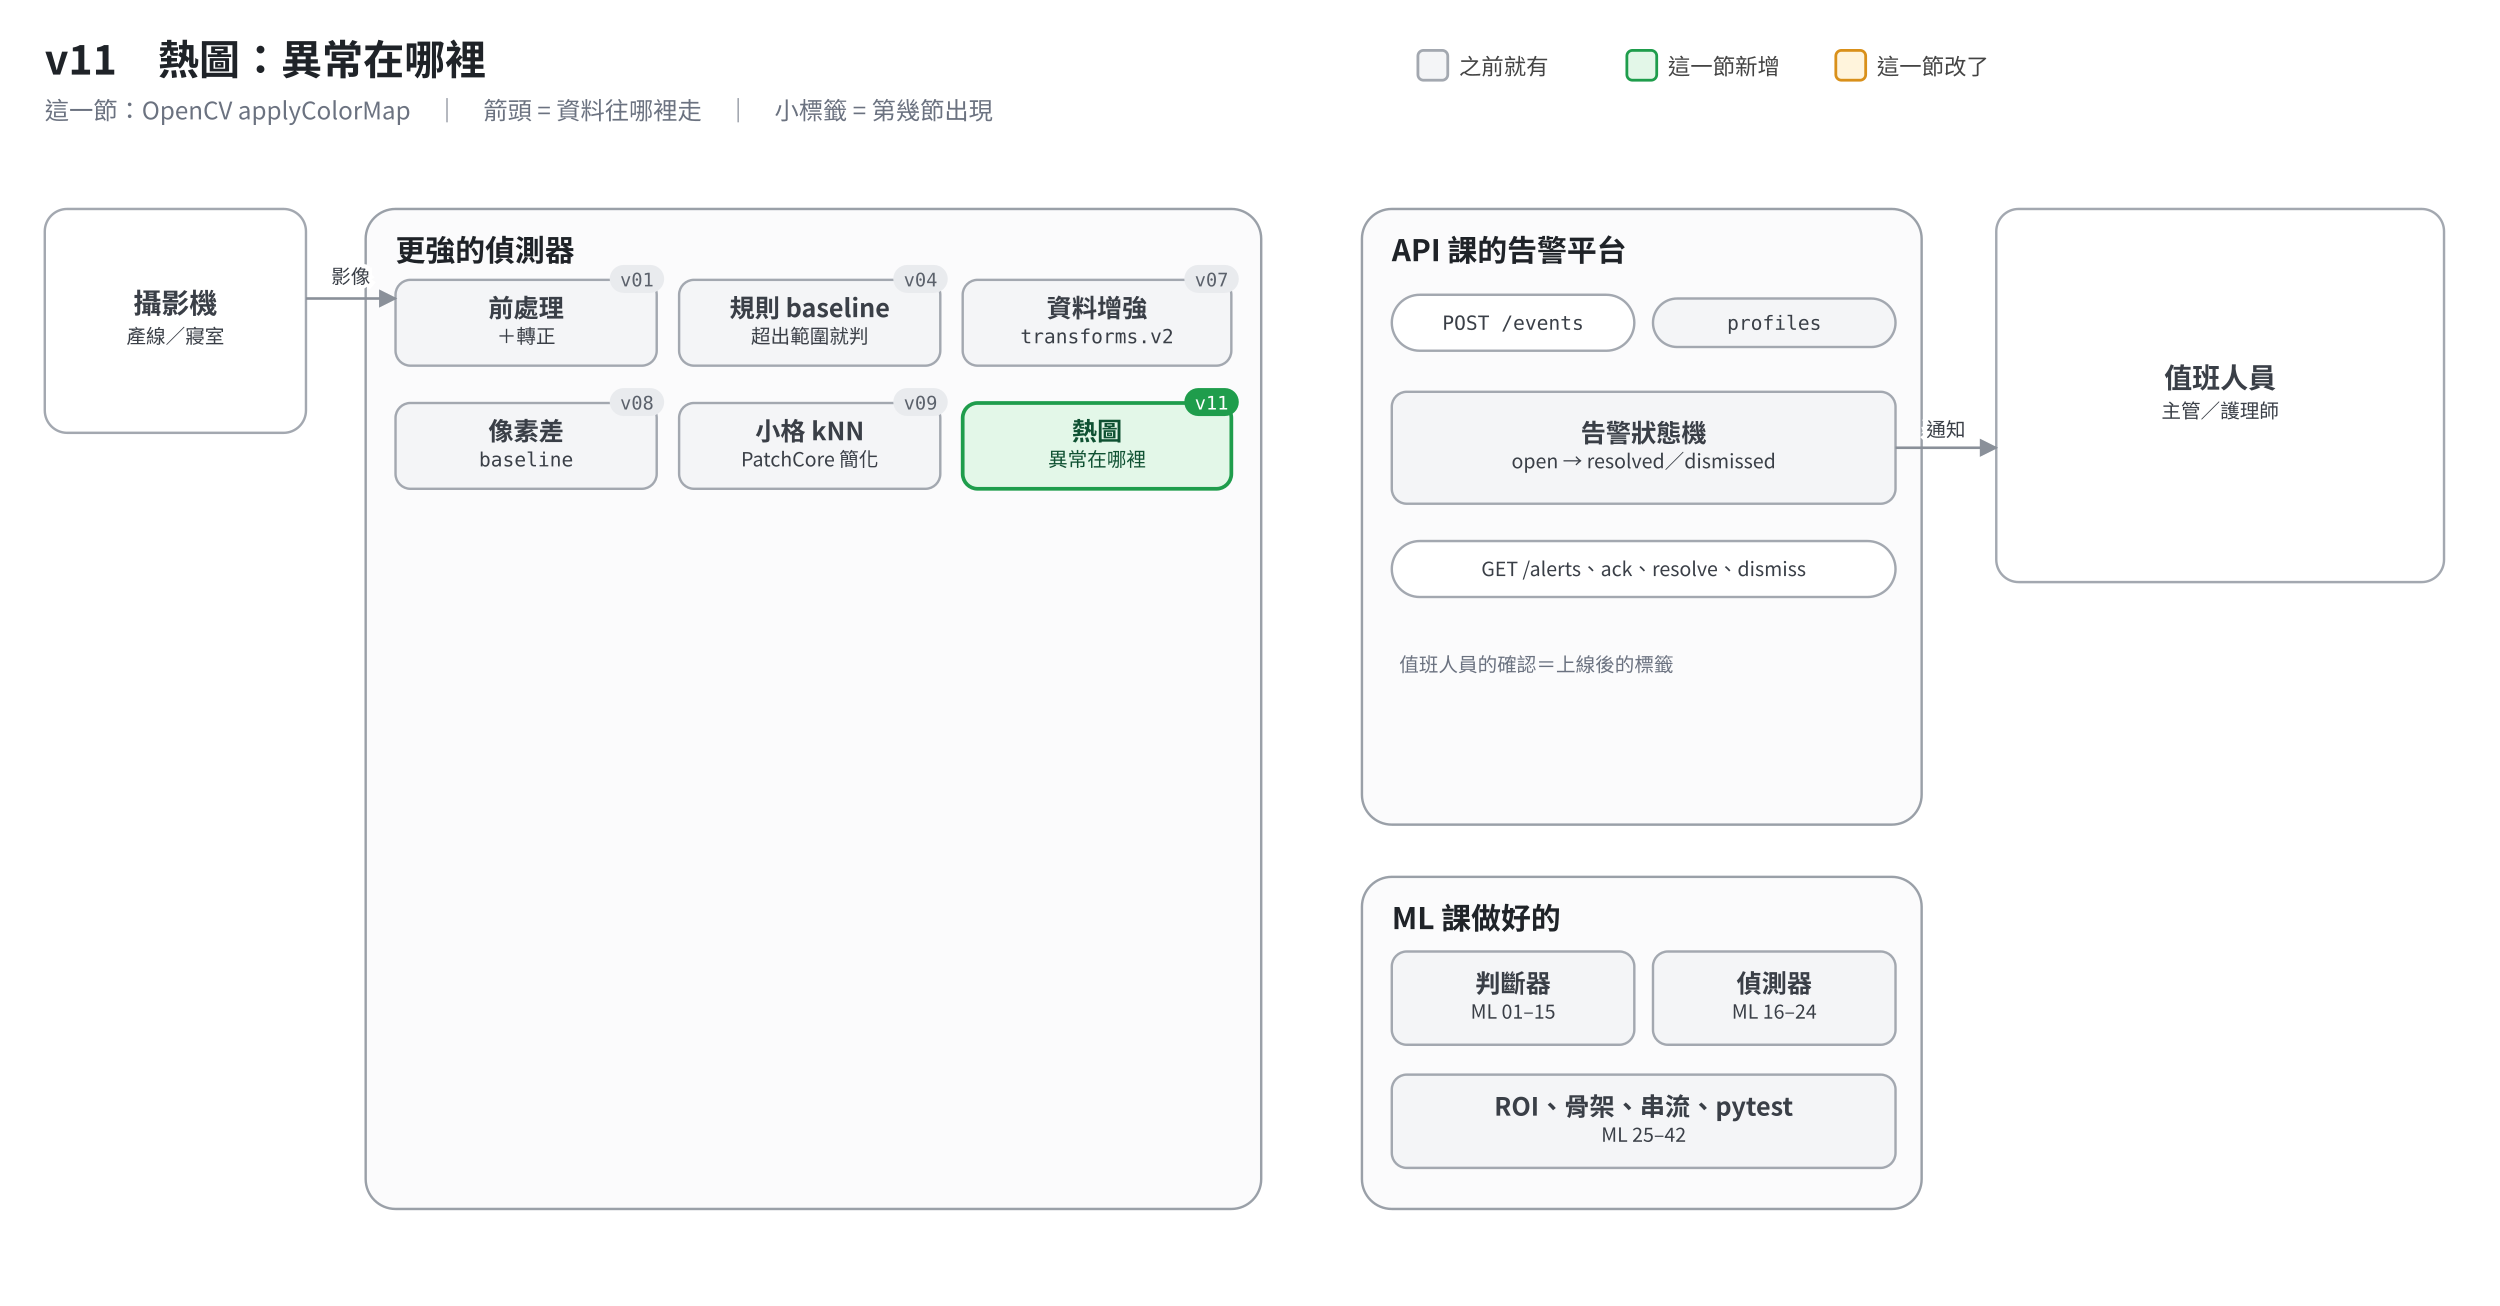
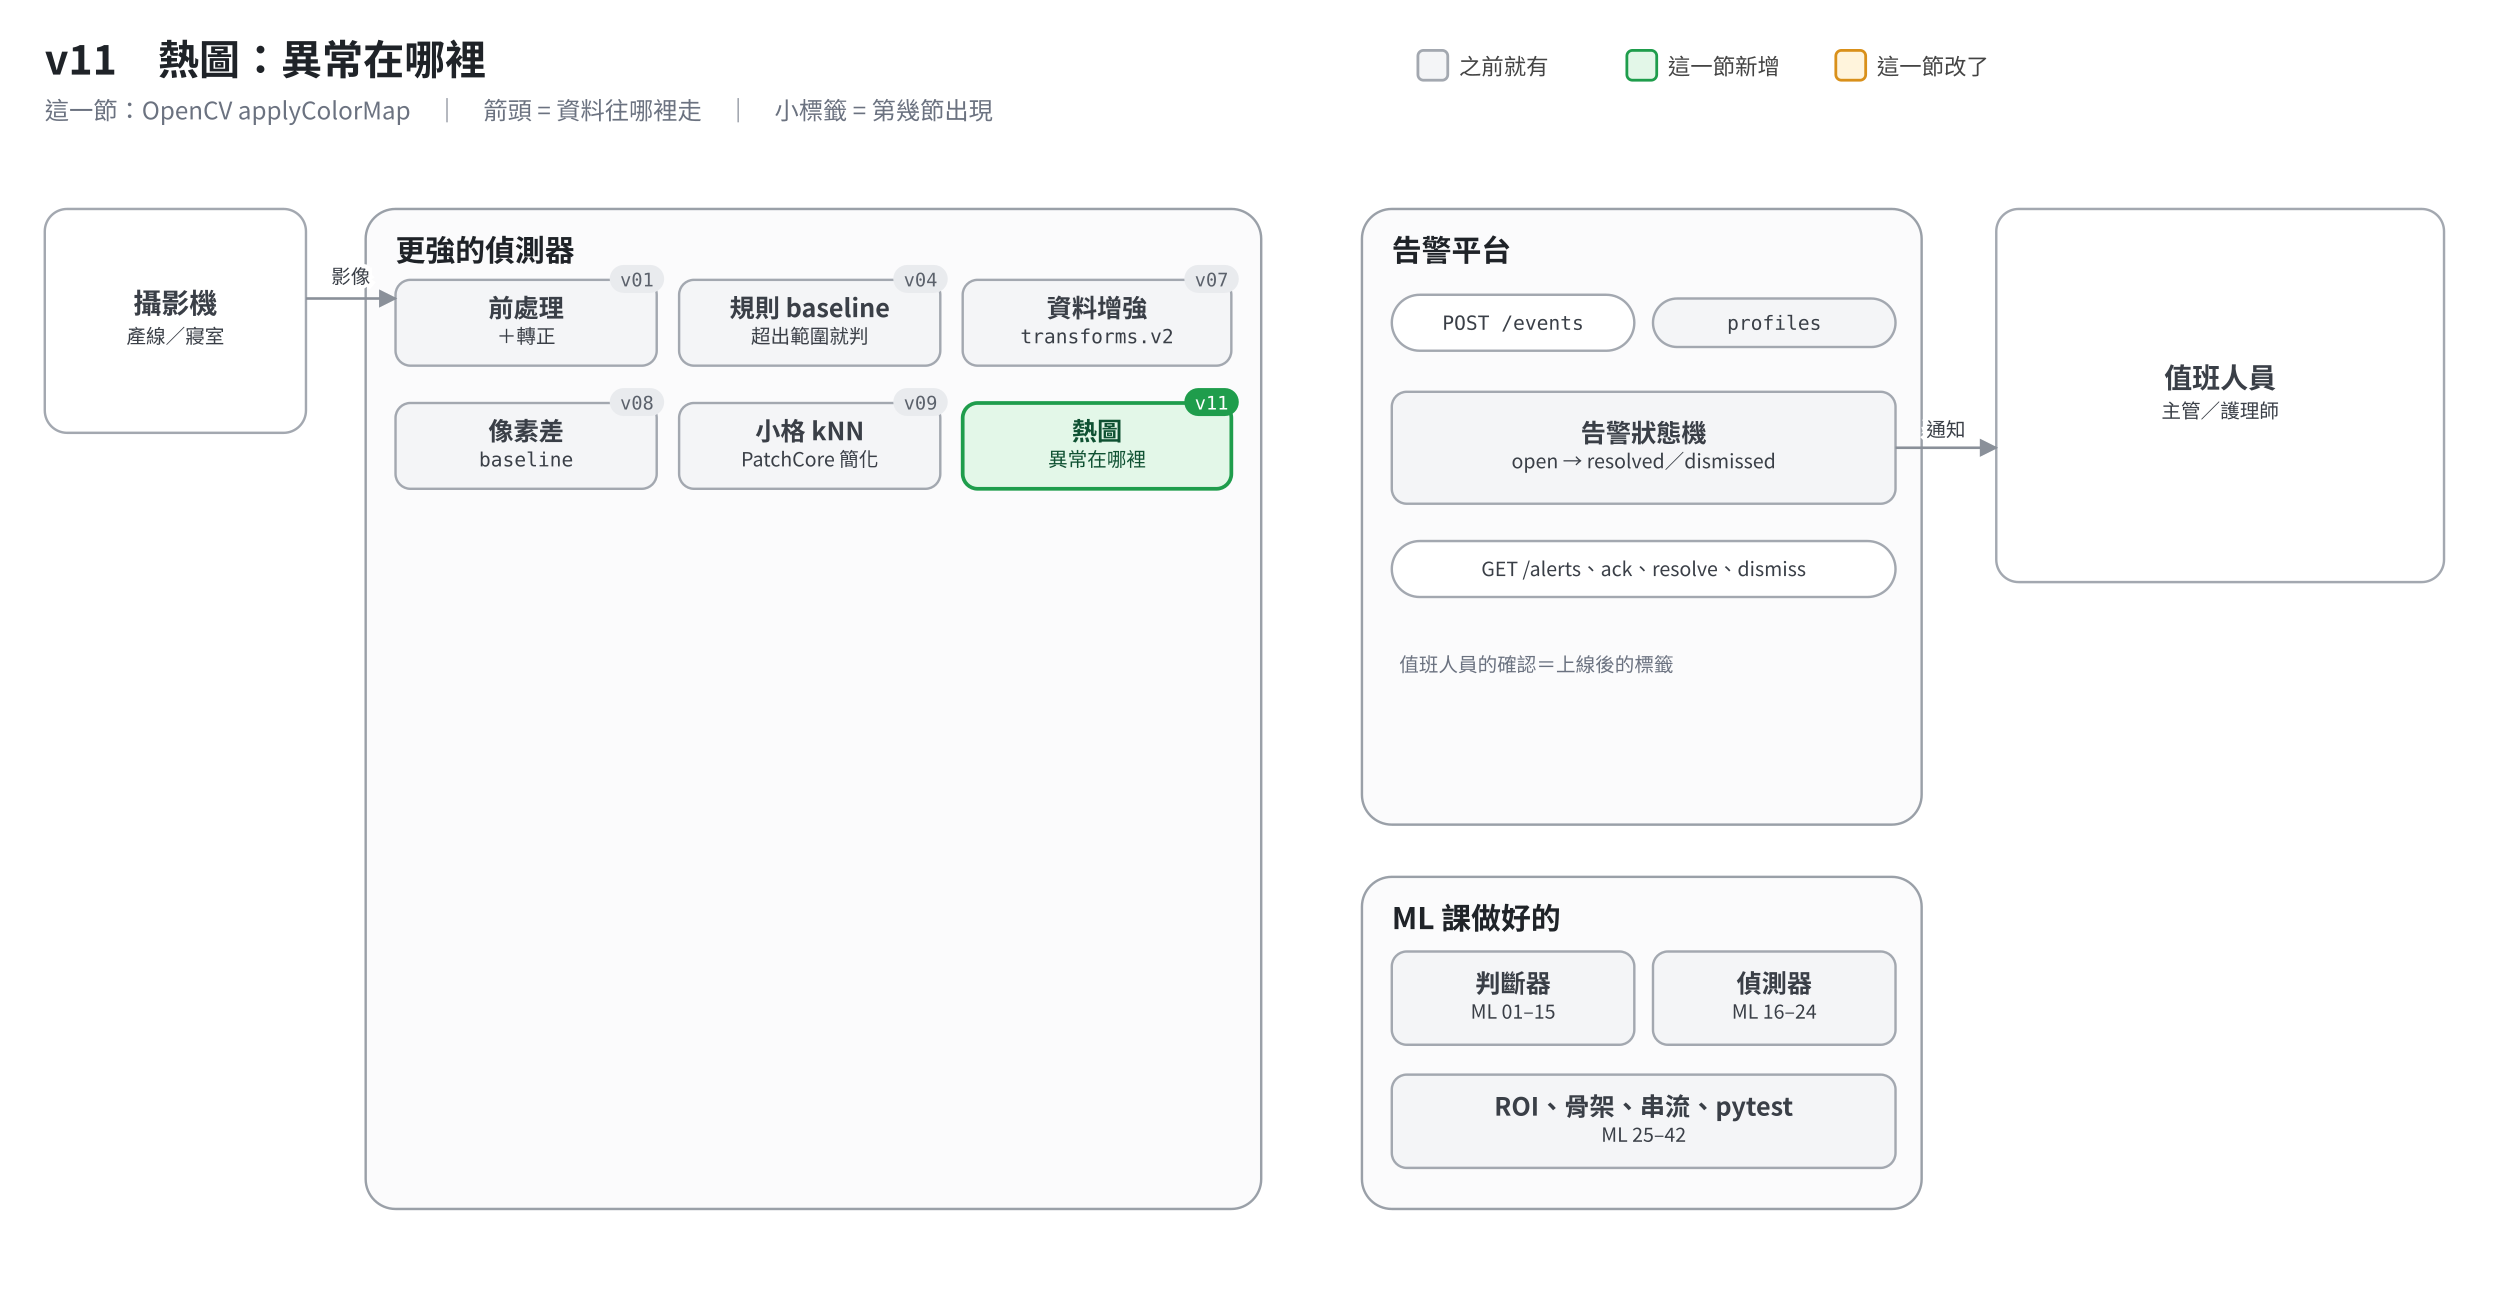
<svg xmlns="http://www.w3.org/2000/svg" viewBox="0 0 1340 700" width="1340" height="700">
  <defs>
    <marker id="arr-old" viewBox="0 0 10 10" refX="9" refY="5" markerWidth="7" markerHeight="7" orient="auto-start-reverse">
      <path d="M0,0 L10,5 L0,10 z" fill="#8a9099" />
    </marker>
    <marker id="arr-new" viewBox="0 0 10 10" refX="9" refY="5" markerWidth="7" markerHeight="7" orient="auto-start-reverse">
      <path d="M0,0 L10,5 L0,10 z" fill="#1f9d4c" />
    </marker>
    <marker id="arr-changed" viewBox="0 0 10 10" refX="9" refY="5" markerWidth="7" markerHeight="7" orient="auto-start-reverse">
      <path d="M0,0 L10,5 L0,10 z" fill="#d9901a" />
    </marker>
    <marker id="arr-error" viewBox="0 0 10 10" refX="9" refY="5" markerWidth="7" markerHeight="7" orient="auto-start-reverse">
      <path d="M0,0 L10,5 L0,10 z" fill="#d33a3a" />
    </marker>
  </defs>
  <rect width="1340" height="700" fill="#ffffff" />
  <text x="24" y="40" font-family="'PingFang TC','Noto Sans TC','Noto Sans CJK TC','Microsoft JhengHei',sans-serif" font-size="22" fill="#1f2328" font-weight="bold" text-anchor="start">v11　熱圖：異常在哪裡</text>
  <text x="24" y="64" font-family="'PingFang TC','Noto Sans TC','Noto Sans CJK TC','Microsoft JhengHei',sans-serif" font-size="13" fill="#6b7280" font-weight="normal" text-anchor="start">這一節：OpenCV applyColorMap　｜　箭頭 = 資料往哪裡走　｜　小標籤 = 第幾節出現</text>
  <rect x="760" y="27" width="16" height="16" rx="3" fill="#f4f5f7" stroke="#a3a8b0" stroke-width="1.5" />
  <text x="782" y="40" font-family="'PingFang TC','Noto Sans TC','Noto Sans CJK TC','Microsoft JhengHei',sans-serif" font-size="12" fill="#444" font-weight="normal" text-anchor="start">之前就有</text>
  <rect x="872" y="27" width="16" height="16" rx="3" fill="#e3f7e8" stroke="#1f9d4c" stroke-width="1.5" />
  <text x="894" y="40" font-family="'PingFang TC','Noto Sans TC','Noto Sans CJK TC','Microsoft JhengHei',sans-serif" font-size="12" fill="#444" font-weight="normal" text-anchor="start">這一節新增</text>
  <rect x="984" y="27" width="16" height="16" rx="3" fill="#fff4dc" stroke="#d9901a" stroke-width="1.5" />
  <text x="1006" y="40" font-family="'PingFang TC','Noto Sans TC','Noto Sans CJK TC','Microsoft JhengHei',sans-serif" font-size="12" fill="#444" font-weight="normal" text-anchor="start">這一節改了</text>
  <rect x="196" y="112" width="480" height="536" rx="16" fill="#fbfbfc" stroke="#9aa0a8" stroke-width="1.3" />
  <text x="212" y="140" font-family="'PingFang TC','Noto Sans TC','Noto Sans CJK TC','Microsoft JhengHei',sans-serif" font-size="16" fill="#1f2328" font-weight="bold" text-anchor="start">更強的偵測器</text>
  <rect x="730" y="112" width="300" height="330" rx="16" fill="#fbfbfc" stroke="#9aa0a8" stroke-width="1.3" />
-   <text x="746" y="140" font-family="'PingFang TC','Noto Sans TC','Noto Sans CJK TC','Microsoft JhengHei',sans-serif" font-size="16" fill="#1f2328" font-weight="bold" text-anchor="start">API 課的告警平台</text>
+   <text x="746" y="140" font-family="'PingFang TC','Noto Sans TC','Noto Sans CJK TC','Microsoft JhengHei',sans-serif" font-size="16" fill="#1f2328" font-weight="bold" text-anchor="start">告警平台</text>
  <rect x="730" y="470" width="300" height="178" rx="16" fill="#fbfbfc" stroke="#9aa0a8" stroke-width="1.3" />
  <text x="746" y="498" font-family="'PingFang TC','Noto Sans TC','Noto Sans CJK TC','Microsoft JhengHei',sans-serif" font-size="16" fill="#1f2328" font-weight="bold" text-anchor="start">ML 課做好的</text>
  <rect x="24" y="112" width="140" height="120" rx="12" fill="#ffffff" stroke="#a3a8b0" stroke-width="1.3" />
  <text x="94" y="168" font-family="'PingFang TC','Noto Sans TC','Noto Sans CJK TC','Microsoft JhengHei',sans-serif" font-size="15" fill="#3a3f47" font-weight="bold" text-anchor="middle">攝影機</text>
  <text x="94" y="184" font-family="'PingFang TC','Noto Sans TC','Noto Sans CJK TC','Microsoft JhengHei',sans-serif" font-size="10.5" fill="#3a3f47" font-weight="normal" text-anchor="middle">產線／寢室</text>
  <rect x="1070" y="112" width="240" height="200" rx="12" fill="#ffffff" stroke="#a3a8b0" stroke-width="1.3" />
  <text x="1190" y="208" font-family="'PingFang TC','Noto Sans TC','Noto Sans CJK TC','Microsoft JhengHei',sans-serif" font-size="15" fill="#3a3f47" font-weight="bold" text-anchor="middle">值班人員</text>
  <text x="1190" y="224" font-family="'PingFang TC','Noto Sans TC','Noto Sans CJK TC','Microsoft JhengHei',sans-serif" font-size="10.5" fill="#3a3f47" font-weight="normal" text-anchor="middle">主管／護理師</text>
  <rect x="212" y="150" width="140" height="46" rx="8" fill="#f4f5f7" stroke="#a3a8b0" stroke-width="1.3" />
  <text x="282" y="170" font-family="'PingFang TC','Noto Sans TC','Noto Sans CJK TC','Microsoft JhengHei',sans-serif" font-size="13.5" fill="#3a3f47" font-weight="bold" text-anchor="middle">前處理</text>
  <text x="282" y="184" font-family="'PingFang TC','Noto Sans TC','Noto Sans CJK TC','Microsoft JhengHei',sans-serif" font-size="10.5" fill="#3a3f47" font-weight="normal" text-anchor="middle">＋轉正</text>
  <rect x="364" y="150" width="140" height="46" rx="8" fill="#f4f5f7" stroke="#a3a8b0" stroke-width="1.3" />
  <text x="434" y="170" font-family="'PingFang TC','Noto Sans TC','Noto Sans CJK TC','Microsoft JhengHei',sans-serif" font-size="13.5" fill="#3a3f47" font-weight="bold" text-anchor="middle">規則 baseline</text>
  <text x="434" y="184" font-family="'PingFang TC','Noto Sans TC','Noto Sans CJK TC','Microsoft JhengHei',sans-serif" font-size="10.5" fill="#3a3f47" font-weight="normal" text-anchor="middle">超出範圍就判</text>
  <rect x="516" y="150" width="144" height="46" rx="8" fill="#f4f5f7" stroke="#a3a8b0" stroke-width="1.3" />
  <text x="588" y="170" font-family="'PingFang TC','Noto Sans TC','Noto Sans CJK TC','Microsoft JhengHei',sans-serif" font-size="13.5" fill="#3a3f47" font-weight="bold" text-anchor="middle">資料增強</text>
  <text x="588" y="184" font-family="'SF Mono',Menlo,Consolas,'DejaVu Sans Mono',monospace" font-size="10.5" fill="#3a3f47" font-weight="normal" text-anchor="middle">transforms.v2</text>
  <rect x="212" y="216" width="140" height="46" rx="8" fill="#f4f5f7" stroke="#a3a8b0" stroke-width="1.3" />
  <text x="282" y="236" font-family="'PingFang TC','Noto Sans TC','Noto Sans CJK TC','Microsoft JhengHei',sans-serif" font-size="13.5" fill="#3a3f47" font-weight="bold" text-anchor="middle">像素差</text>
  <text x="282" y="250" font-family="'SF Mono',Menlo,Consolas,'DejaVu Sans Mono',monospace" font-size="10.5" fill="#3a3f47" font-weight="normal" text-anchor="middle">baseline</text>
  <rect x="364" y="216" width="140" height="46" rx="8" fill="#f4f5f7" stroke="#a3a8b0" stroke-width="1.3" />
  <text x="434" y="236" font-family="'PingFang TC','Noto Sans TC','Noto Sans CJK TC','Microsoft JhengHei',sans-serif" font-size="13.5" fill="#3a3f47" font-weight="bold" text-anchor="middle">小格 kNN</text>
  <text x="434" y="250" font-family="'PingFang TC','Noto Sans TC','Noto Sans CJK TC','Microsoft JhengHei',sans-serif" font-size="10.5" fill="#3a3f47" font-weight="normal" text-anchor="middle">PatchCore 簡化</text>
  <rect x="516" y="216" width="144" height="46" rx="8" fill="#e3f7e8" stroke="#1f9d4c" stroke-width="2" />
  <text x="588" y="236" font-family="'PingFang TC','Noto Sans TC','Noto Sans CJK TC','Microsoft JhengHei',sans-serif" font-size="13.5" fill="#0f5132" font-weight="bold" text-anchor="middle">熱圖</text>
  <text x="588" y="250" font-family="'PingFang TC','Noto Sans TC','Noto Sans CJK TC','Microsoft JhengHei',sans-serif" font-size="10.5" fill="#0f5132" font-weight="normal" text-anchor="middle">異常在哪裡</text>
  <rect x="746" y="158" width="130" height="30" rx="15" fill="#ffffff" stroke="#a3a8b0" stroke-width="1.3" />
  <text x="811" y="176.78" font-family="'SF Mono',Menlo,Consolas,'DejaVu Sans Mono',monospace" font-size="10.5" fill="#3a3f47" font-weight="normal" text-anchor="middle">POST /events</text>
  <rect x="886" y="160" width="130" height="26" rx="13" fill="#f4f5f7" stroke="#a3a8b0" stroke-width="1.3" />
  <text x="951" y="176.78" font-family="'SF Mono',Menlo,Consolas,'DejaVu Sans Mono',monospace" font-size="10.5" fill="#3a3f47" font-weight="normal" text-anchor="middle">profiles</text>
  <rect x="746" y="210" width="270" height="60" rx="8" fill="#f4f5f7" stroke="#a3a8b0" stroke-width="1.3" />
  <text x="881" y="237" font-family="'PingFang TC','Noto Sans TC','Noto Sans CJK TC','Microsoft JhengHei',sans-serif" font-size="13.5" fill="#3a3f47" font-weight="bold" text-anchor="middle">告警狀態機</text>
  <text x="881" y="251" font-family="'PingFang TC','Noto Sans TC','Noto Sans CJK TC','Microsoft JhengHei',sans-serif" font-size="10.5" fill="#3a3f47" font-weight="normal" text-anchor="middle">open → resolved／dismissed</text>
  <rect x="746" y="290" width="270" height="30" rx="15" fill="#ffffff" stroke="#a3a8b0" stroke-width="1.3" />
  <text x="881" y="308.78" font-family="'PingFang TC','Noto Sans TC','Noto Sans CJK TC','Microsoft JhengHei',sans-serif" font-size="10.5" fill="#3a3f47" font-weight="normal" text-anchor="middle">GET /alerts、ack、resolve、dismiss</text>
  <text x="750" y="360" font-family="'PingFang TC','Noto Sans TC','Noto Sans CJK TC','Microsoft JhengHei',sans-serif" font-size="10.5" fill="#6b7280" font-weight="normal" text-anchor="start">值班人員的確認＝上線後的標籤</text>
  <rect x="746" y="510" width="130" height="50" rx="8" fill="#f4f5f7" stroke="#a3a8b0" stroke-width="1.3" />
  <text x="811" y="532" font-family="'PingFang TC','Noto Sans TC','Noto Sans CJK TC','Microsoft JhengHei',sans-serif" font-size="13.5" fill="#3a3f47" font-weight="bold" text-anchor="middle">判斷器</text>
  <text x="811" y="546" font-family="'PingFang TC','Noto Sans TC','Noto Sans CJK TC','Microsoft JhengHei',sans-serif" font-size="10.5" fill="#3a3f47" font-weight="normal" text-anchor="middle">ML 01–15</text>
  <rect x="886" y="510" width="130" height="50" rx="8" fill="#f4f5f7" stroke="#a3a8b0" stroke-width="1.3" />
  <text x="951" y="532" font-family="'PingFang TC','Noto Sans TC','Noto Sans CJK TC','Microsoft JhengHei',sans-serif" font-size="13.5" fill="#3a3f47" font-weight="bold" text-anchor="middle">偵測器</text>
  <text x="951" y="546" font-family="'PingFang TC','Noto Sans TC','Noto Sans CJK TC','Microsoft JhengHei',sans-serif" font-size="10.5" fill="#3a3f47" font-weight="normal" text-anchor="middle">ML 16–24</text>
  <rect x="746" y="576" width="270" height="50" rx="8" fill="#f4f5f7" stroke="#a3a8b0" stroke-width="1.3" />
  <text x="881" y="598" font-family="'PingFang TC','Noto Sans TC','Noto Sans CJK TC','Microsoft JhengHei',sans-serif" font-size="13.5" fill="#3a3f47" font-weight="bold" text-anchor="middle">ROI、骨架、串流、pytest</text>
  <text x="881" y="612" font-family="'PingFang TC','Noto Sans TC','Noto Sans CJK TC','Microsoft JhengHei',sans-serif" font-size="10.5" fill="#3a3f47" font-weight="normal" text-anchor="middle">ML 25–42</text>
  <polyline points="164,160 212,160" fill="none" stroke="#8a9099" stroke-width="1.4" marker-end="url(#arr-old)" />
  <text x="188" y="152" font-family="'PingFang TC','Noto Sans TC','Noto Sans CJK TC','Microsoft JhengHei',sans-serif" font-size="10.5" fill="#3a3f47" text-anchor="middle" stroke="#fff" stroke-width="4" paint-order="stroke">影像</text>
  <polyline points="1016,240 1070,240" fill="none" stroke="#8a9099" stroke-width="1.4" marker-end="url(#arr-old)" />
  <text x="1043" y="234" font-family="'PingFang TC','Noto Sans TC','Noto Sans CJK TC','Microsoft JhengHei',sans-serif" font-size="10.5" fill="#3a3f47" text-anchor="middle" stroke="#fff" stroke-width="4" paint-order="stroke">通知</text>
  <rect x="326.8" y="142" width="29.2" height="15" rx="7.5" fill="#e9ebee" />
  <text x="341.4" y="153.5" font-family="'SF Mono',Menlo,Consolas,'DejaVu Sans Mono',monospace" font-size="10" fill="#5b616b" font-weight="normal" text-anchor="middle">v01</text>
  <rect x="478.8" y="142" width="29.2" height="15" rx="7.5" fill="#e9ebee" />
  <text x="493.4" y="153.5" font-family="'SF Mono',Menlo,Consolas,'DejaVu Sans Mono',monospace" font-size="10" fill="#5b616b" font-weight="normal" text-anchor="middle">v04</text>
  <rect x="634.8" y="142" width="29.2" height="15" rx="7.5" fill="#e9ebee" />
  <text x="649.4" y="153.5" font-family="'SF Mono',Menlo,Consolas,'DejaVu Sans Mono',monospace" font-size="10" fill="#5b616b" font-weight="normal" text-anchor="middle">v07</text>
  <rect x="326.8" y="208" width="29.2" height="15" rx="7.5" fill="#e9ebee" />
  <text x="341.4" y="219.5" font-family="'SF Mono',Menlo,Consolas,'DejaVu Sans Mono',monospace" font-size="10" fill="#5b616b" font-weight="normal" text-anchor="middle">v08</text>
  <rect x="478.8" y="208" width="29.2" height="15" rx="7.5" fill="#e9ebee" />
  <text x="493.4" y="219.5" font-family="'SF Mono',Menlo,Consolas,'DejaVu Sans Mono',monospace" font-size="10" fill="#5b616b" font-weight="normal" text-anchor="middle">v09</text>
  <rect x="634.8" y="208" width="29.2" height="15" rx="7.5" fill="#1f9d4c" />
  <text x="649.4" y="219.5" font-family="'SF Mono',Menlo,Consolas,'DejaVu Sans Mono',monospace" font-size="10" fill="#fff" font-weight="normal" text-anchor="middle">v11</text>
</svg>
